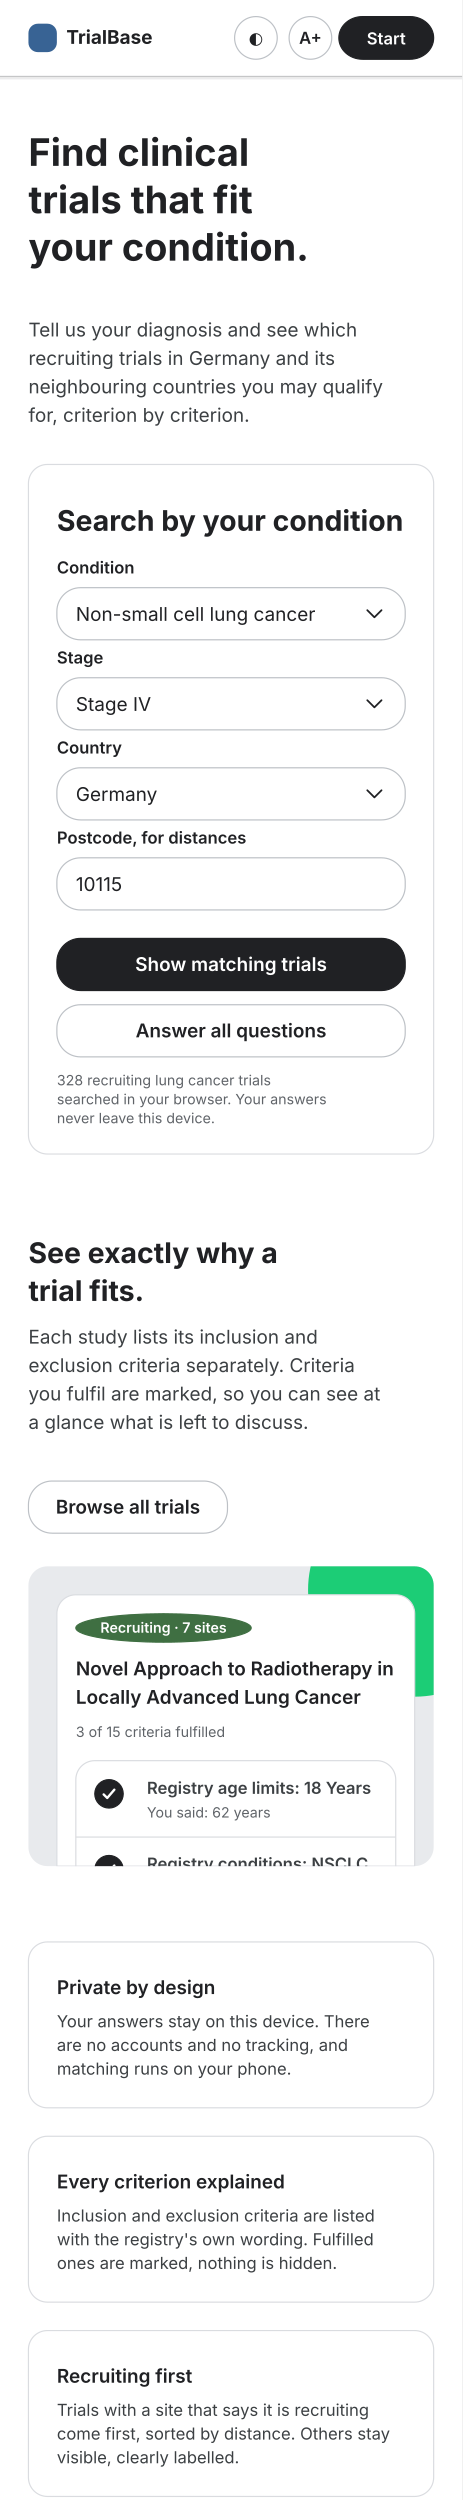
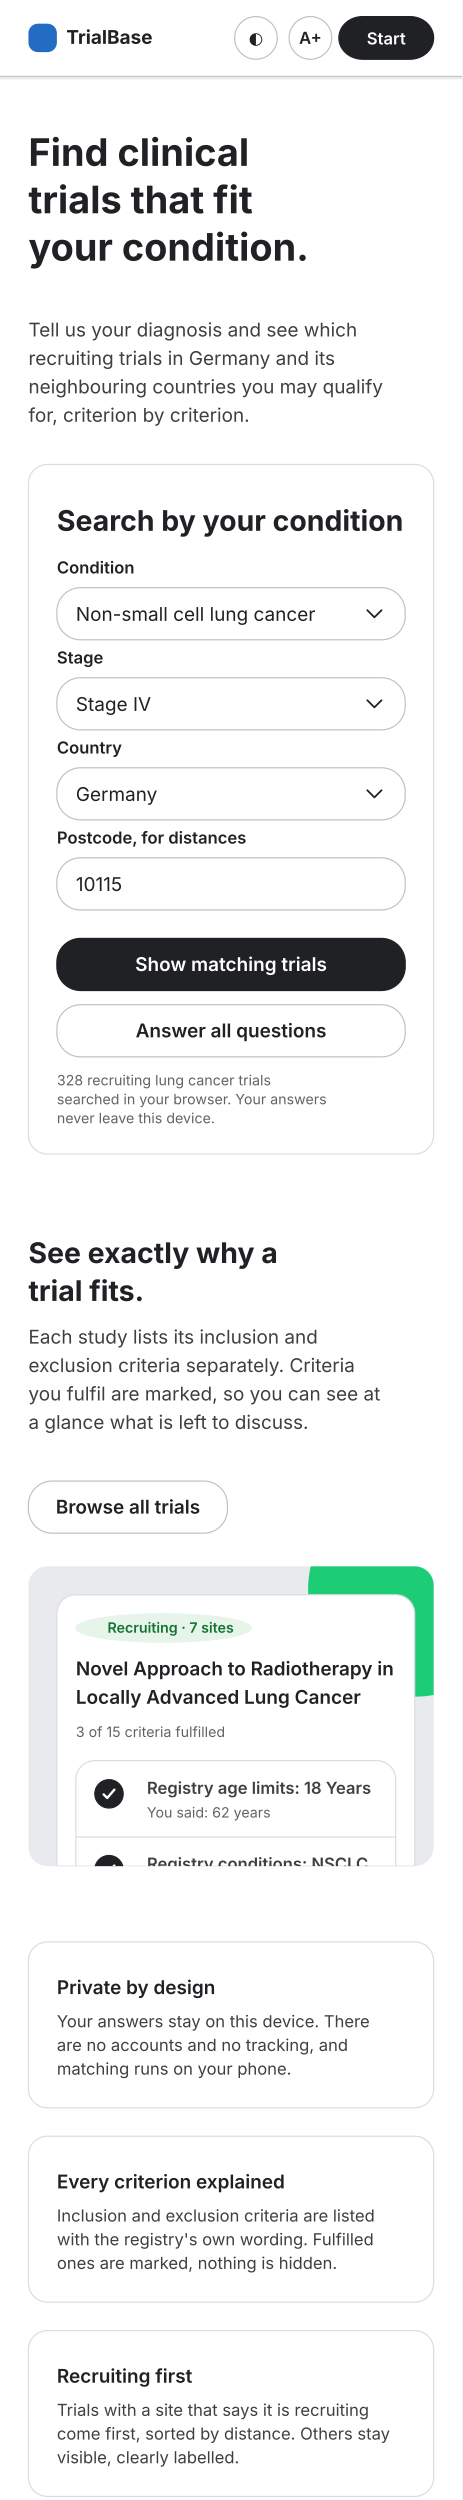
<svg xmlns="http://www.w3.org/2000/svg" width="390" height="2110" viewBox="0 0 390 2110" fill="none">
  <rect id="Background" width="390" height="2110" fill="#FFFFFF" />
  <rect x="0" y="0" width="390" height="64" rx="0" fill="#FFFFFF" id="Navigation" />
  <rect x="0" y="64" width="390" height="1" rx="0" fill="#3C4043" opacity="0.3" id="Nav shadow 1" />
  <rect x="0" y="65" width="390" height="2" rx="0" fill="#3C4043" opacity="0.1" id="Nav shadow 2" />
  <g id="Logo">
-     <rect x="24" y="20" width="24" height="24" rx="8" fill="#386394" id="Logo mark" />
+     <rect x="24" y="20" width="24" height="24" rx="8" fill="#226DC3" id="Logo mark" />
    <text font-family="Inter, sans-serif" font-size="16" font-weight="700" fill="#202124" text-anchor="start" id="Brand name">
      <tspan x="56" y="37">TrialBase</tspan>
    </text>
  </g>
  <g id="Nav actions">
    <circle cx="216" cy="32" r="18" fill="none" stroke="#BDC1C6" stroke-width="1" id="Theme button" />
    <text font-family="Inter, sans-serif" font-size="14" font-weight="600" fill="#202124" text-anchor="middle" id="Theme glyph">
      <tspan x="216" y="37">◐</tspan>
    </text>
    <circle cx="262" cy="32" r="18" fill="none" stroke="#BDC1C6" stroke-width="1" id="Text size button" />
    <text font-family="Inter, sans-serif" font-size="14" font-weight="600" fill="#202124" text-anchor="middle" id="Text size glyph">
      <tspan x="262" y="37">A+</tspan>
    </text>
    <g id="Start button">
      <rect x="286" y="14" width="80" height="36" rx="20" fill="#202124" stroke="#202124" stroke-width="1" id="Start button shape" />
      <text font-family="Inter, sans-serif" font-size="14" font-weight="600" fill="#FFFFFF" text-anchor="middle" id="Start button label">
        <tspan x="326.0" y="37.5">Start</tspan>
      </text>
    </g>
  </g>
  <g id="Hero copy">
    <text font-family="Inter, sans-serif" font-size="32" font-weight="700" fill="#202124" text-anchor="start" id="Headline">
      <tspan x="24" y="140">Find clinical</tspan>
      <tspan x="24" y="180">trials that fit</tspan>
      <tspan x="24" y="220">your condition.</tspan>
    </text>
    <text font-family="Inter, sans-serif" font-size="16" font-weight="400" fill="#3C4043" text-anchor="start" id="Lead">
      <tspan x="24" y="284">Tell us your diagnosis and see which</tspan>
      <tspan x="24" y="308">recruiting trials in Germany and its</tspan>
      <tspan x="24" y="332">neighbouring countries you may qualify</tspan>
      <tspan x="24" y="356">for, criterion by criterion.</tspan>
    </text>
  </g>
  <g id="Condition search card">
    <rect x="24" y="392" width="342" height="582" rx="16" fill="none" stroke="#DADCE0" stroke-width="1" id="Card shape" />
    <text font-family="Inter, sans-serif" font-size="24" font-weight="700" fill="#202124" text-anchor="start" id="Card title">
      <tspan x="48" y="448">Search by your condition</tspan>
    </text>
    <g id="Condition field">
      <text font-family="Inter, sans-serif" font-size="14" font-weight="600" fill="#202124" text-anchor="start" id="Condition field label">
        <tspan x="48" y="484">Condition</tspan>
      </text>
      <rect x="48" y="496" width="294" height="44" rx="20" fill="none" stroke="#BDC1C6" stroke-width="1" id="Condition field box" />
      <text font-family="Inter, sans-serif" font-size="16" font-weight="400" fill="#202124" text-anchor="start" id="Condition field value">
        <tspan x="64" y="524">Non-small cell lung cancer</tspan>
      </text>
      <path id="Condition field chevron" d="M310 515 l6 6 l6 -6" stroke="#202124" stroke-width="1.5" stroke-linecap="round" stroke-linejoin="round" fill="none" />
    </g>
    <g id="Stage field">
      <text font-family="Inter, sans-serif" font-size="14" font-weight="600" fill="#202124" text-anchor="start" id="Stage field label">
        <tspan x="48" y="560">Stage</tspan>
      </text>
      <rect x="48" y="572" width="294" height="44" rx="20" fill="none" stroke="#BDC1C6" stroke-width="1" id="Stage field box" />
      <text font-family="Inter, sans-serif" font-size="16" font-weight="400" fill="#202124" text-anchor="start" id="Stage field value">
        <tspan x="64" y="600">Stage IV</tspan>
      </text>
      <path id="Stage field chevron" d="M310 591 l6 6 l6 -6" stroke="#202124" stroke-width="1.5" stroke-linecap="round" stroke-linejoin="round" fill="none" />
    </g>
    <g id="Country field">
      <text font-family="Inter, sans-serif" font-size="14" font-weight="600" fill="#202124" text-anchor="start" id="Country field label">
        <tspan x="48" y="636">Country</tspan>
      </text>
      <rect x="48" y="648" width="294" height="44" rx="20" fill="none" stroke="#BDC1C6" stroke-width="1" id="Country field box" />
      <text font-family="Inter, sans-serif" font-size="16" font-weight="400" fill="#202124" text-anchor="start" id="Country field value">
        <tspan x="64" y="676">Germany</tspan>
      </text>
      <path id="Country field chevron" d="M310 667 l6 6 l6 -6" stroke="#202124" stroke-width="1.5" stroke-linecap="round" stroke-linejoin="round" fill="none" />
    </g>
    <text font-family="Inter, sans-serif" font-size="14" font-weight="600" fill="#202124" text-anchor="start" id="Postcode label">
      <tspan x="48" y="712">Postcode, for distances</tspan>
    </text>
    <rect x="48" y="724" width="294" height="44" rx="20" fill="none" stroke="#BDC1C6" stroke-width="1" id="Postcode field" />
    <text font-family="Inter, sans-serif" font-size="16" font-weight="400" fill="#202124" text-anchor="start" id="Postcode value">
      <tspan x="64" y="752">10115</tspan>
    </text>
    <g id="Search button">
      <rect x="48" y="792" width="294" height="44" rx="20" fill="#202124" stroke="#202124" stroke-width="1" id="Search button shape" />
      <text font-family="Inter, sans-serif" font-size="16" font-weight="600" fill="#FFFFFF" text-anchor="middle" id="Search button label">
        <tspan x="195.0" y="819.5">Show matching trials</tspan>
      </text>
    </g>
    <g id="Questions button">
      <rect x="48" y="848" width="294" height="44" rx="20" fill="none" stroke="#BDC1C6" stroke-width="1" id="Questions button shape" />
      <text font-family="Inter, sans-serif" font-size="16" font-weight="600" fill="#202124" text-anchor="middle" id="Questions button label">
        <tspan x="195.0" y="875.5">Answer all questions</tspan>
      </text>
    </g>
    <text font-family="Inter, sans-serif" font-size="12" font-weight="400" fill="#5F6368" text-anchor="start" id="Search note">
      <tspan x="48" y="916">328 recruiting lung cancer trials</tspan>
      <tspan x="48" y="932">searched in your browser. Your answers</tspan>
      <tspan x="48" y="948">never leave this device.</tspan>
    </text>
  </g>
  <g id="Preview copy">
    <text font-family="Inter, sans-serif" font-size="24" font-weight="700" fill="#202124" text-anchor="start" id="Section title">
      <tspan x="24" y="1066">See exactly why a</tspan>
      <tspan x="24" y="1098">trial fits.</tspan>
    </text>
    <text font-family="Inter, sans-serif" font-size="16" font-weight="400" fill="#3C4043" text-anchor="start" id="Section lead">
      <tspan x="24" y="1134">Each study lists its inclusion and</tspan>
      <tspan x="24" y="1158">exclusion criteria separately. Criteria</tspan>
      <tspan x="24" y="1182">you fulfil are marked, so you can see at</tspan>
      <tspan x="24" y="1206">a glance what is left to discuss.</tspan>
    </text>
    <g id="Browse button">
      <rect x="24" y="1250" width="168" height="44" rx="20" fill="none" stroke="#BDC1C6" stroke-width="1" id="Browse button shape" />
      <text font-family="Inter, sans-serif" font-size="16" font-weight="600" fill="#202124" text-anchor="middle" id="Browse button label">
        <tspan x="108.0" y="1277.5">Browse all trials</tspan>
      </text>
    </g>
  </g>
  <clipPath id="plate-clip">
    <rect x="24" y="1322" width="342" height="253" rx="16" />
  </clipPath>
  <g id="Preview plate">
    <rect x="24" y="1322" width="342" height="253" rx="16" fill="#E8EAED" id="Plate" />
    <g clip-path="url(#plate-clip)">
      <circle cx="350" cy="1342" r="90" fill="#1CCD76" id="Blob" />
      <path id="UI panel" d="M48 1362 a16 16 0 0 1 16 -16 h270 a16 16 0 0 1 16 16 V1575 H48 Z" fill="#FFFFFF" stroke="#DADCE0" stroke-width="1" />
      <g id="Recruiting pill">
-         <rect x="64" y="1362" width="148" height="24" rx="100" fill="#3F6F42" stroke="#3F6F42" stroke-width="1" id="Recruiting pill shape" />
-         <text font-family="Inter, sans-serif" font-size="12" font-weight="600" fill="#FFFFFF" text-anchor="middle" id="Recruiting pill label">
-           <tspan x="138.0" y="1378">Recruiting · 7 sites</tspan>
+         <rect x="64" y="1362" width="148" height="24" rx="100" fill="#E6F4EA" stroke="#E6F4EA" stroke-width="1" id="Recruiting pill shape" />
+         <text font-family="Inter, sans-serif" font-size="12" font-weight="600" fill="#137333" text-anchor="middle" id="Recruiting pill label">
+           <tspan x="144.0" y="1378">Recruiting · 7 sites</tspan>
        </text>
      </g>
      <text font-family="Inter, sans-serif" font-size="16" font-weight="600" fill="#202124" text-anchor="start" id="Trial title">
        <tspan x="64" y="1414">Novel Approach to Radiotherapy in</tspan>
        <tspan x="64" y="1438">Locally Advanced Lung Cancer</tspan>
      </text>
      <text font-family="Inter, sans-serif" font-size="12" font-weight="400" fill="#5F6368" text-anchor="start" id="Trial meta">
        <tspan x="64" y="1466">3 of 15 criteria fulfilled</tspan>
      </text>
      <g id="Criteria list">
        <rect x="64" y="1486" width="270" height="150" rx="16" fill="none" stroke="#DADCE0" stroke-width="1" id="List frame" />
        <g id="Criterion 1">
          <g id="Marker fulfilled 1514">
            <circle cx="92" cy="1514" r="12" fill="#202124" stroke="#202124" stroke-width="1" />
            <path d="M87.5 1514.5 l3 3 l6 -7" stroke="#FFFFFF" stroke-width="2" stroke-linecap="round" stroke-linejoin="round" fill="none" />
          </g>
          <text font-family="Inter, sans-serif" font-size="14" font-weight="600" fill="#3C4043" text-anchor="start" id="Criterion 1 text">
            <tspan x="124" y="1514">Registry age limits: 18 Years</tspan>
          </text>
          <text font-family="Inter, sans-serif" font-size="12" font-weight="400" fill="#5F6368" text-anchor="start" id="Criterion 1 meta">
            <tspan x="124" y="1534">You said: 62 years</tspan>
          </text>
        </g>
        <rect x="64" y="1550" width="270" height="1" rx="0" fill="#DADCE0" id="Divider 1" />
        <g id="Criterion 2">
          <g id="Marker fulfilled 1578">
            <circle cx="92" cy="1578" r="12" fill="#202124" stroke="#202124" stroke-width="1" />
            <path d="M87.5 1578.5 l3 3 l6 -7" stroke="#FFFFFF" stroke-width="2" stroke-linecap="round" stroke-linejoin="round" fill="none" />
          </g>
          <text font-family="Inter, sans-serif" font-size="14" font-weight="600" fill="#3C4043" text-anchor="start" id="Criterion 2 text">
            <tspan x="124" y="1578">Registry conditions: NSCLC</tspan>
          </text>
        </g>
      </g>
    </g>
  </g>
  <g id="Feature card 1">
    <rect x="24" y="1639" width="342" height="140" rx="16" fill="none" stroke="#DADCE0" stroke-width="1" id="Card 1 shape" />
    <text font-family="Inter, sans-serif" font-size="16" font-weight="600" fill="#202124" text-anchor="start" id="Card 1 title">
      <tspan x="48" y="1683">Private by design</tspan>
    </text>
    <text font-family="Inter, sans-serif" font-size="14" font-weight="400" fill="#3C4043" text-anchor="start" id="Card 1 body">
      <tspan x="48" y="1711">Your answers stay on this device. There</tspan>
      <tspan x="48" y="1731">are no accounts and no tracking, and</tspan>
      <tspan x="48" y="1751">matching runs on your phone.</tspan>
    </text>
  </g>
  <g id="Feature card 2">
    <rect x="24" y="1803" width="342" height="140" rx="16" fill="none" stroke="#DADCE0" stroke-width="1" id="Card 2 shape" />
    <text font-family="Inter, sans-serif" font-size="16" font-weight="600" fill="#202124" text-anchor="start" id="Card 2 title">
      <tspan x="48" y="1847">Every criterion explained</tspan>
    </text>
    <text font-family="Inter, sans-serif" font-size="14" font-weight="400" fill="#3C4043" text-anchor="start" id="Card 2 body">
      <tspan x="48" y="1875">Inclusion and exclusion criteria are listed</tspan>
      <tspan x="48" y="1895">with the registry's own wording. Fulfilled</tspan>
      <tspan x="48" y="1915">ones are marked, nothing is hidden.</tspan>
    </text>
  </g>
  <g id="Feature card 3">
    <rect x="24" y="1967" width="342" height="140" rx="16" fill="none" stroke="#DADCE0" stroke-width="1" id="Card 3 shape" />
    <text font-family="Inter, sans-serif" font-size="16" font-weight="600" fill="#202124" text-anchor="start" id="Card 3 title">
      <tspan x="48" y="2011">Recruiting first</tspan>
    </text>
    <text font-family="Inter, sans-serif" font-size="14" font-weight="400" fill="#3C4043" text-anchor="start" id="Card 3 body">
      <tspan x="48" y="2039">Trials with a site that says it is recruiting</tspan>
      <tspan x="48" y="2059">come first, sorted by distance. Others stay</tspan>
      <tspan x="48" y="2079">visible, clearly labelled.</tspan>
    </text>
  </g>
  <rect x="24" y="2155" width="342" height="1" rx="0" fill="#DADCE0" id="Footer rule" />
  <text font-family="Inter, sans-serif" font-size="14" font-weight="400" fill="#5F6368" text-anchor="start" id="Footer text">
    <tspan x="24" y="2187">Information service about clinical trials,</tspan>
    <tspan x="24" y="2207">not medical advice. Always talk to your</tspan>
    <tspan x="24" y="2227">treating team. Data: ClinicalTrials.gov.</tspan>
  </text>
</svg>
